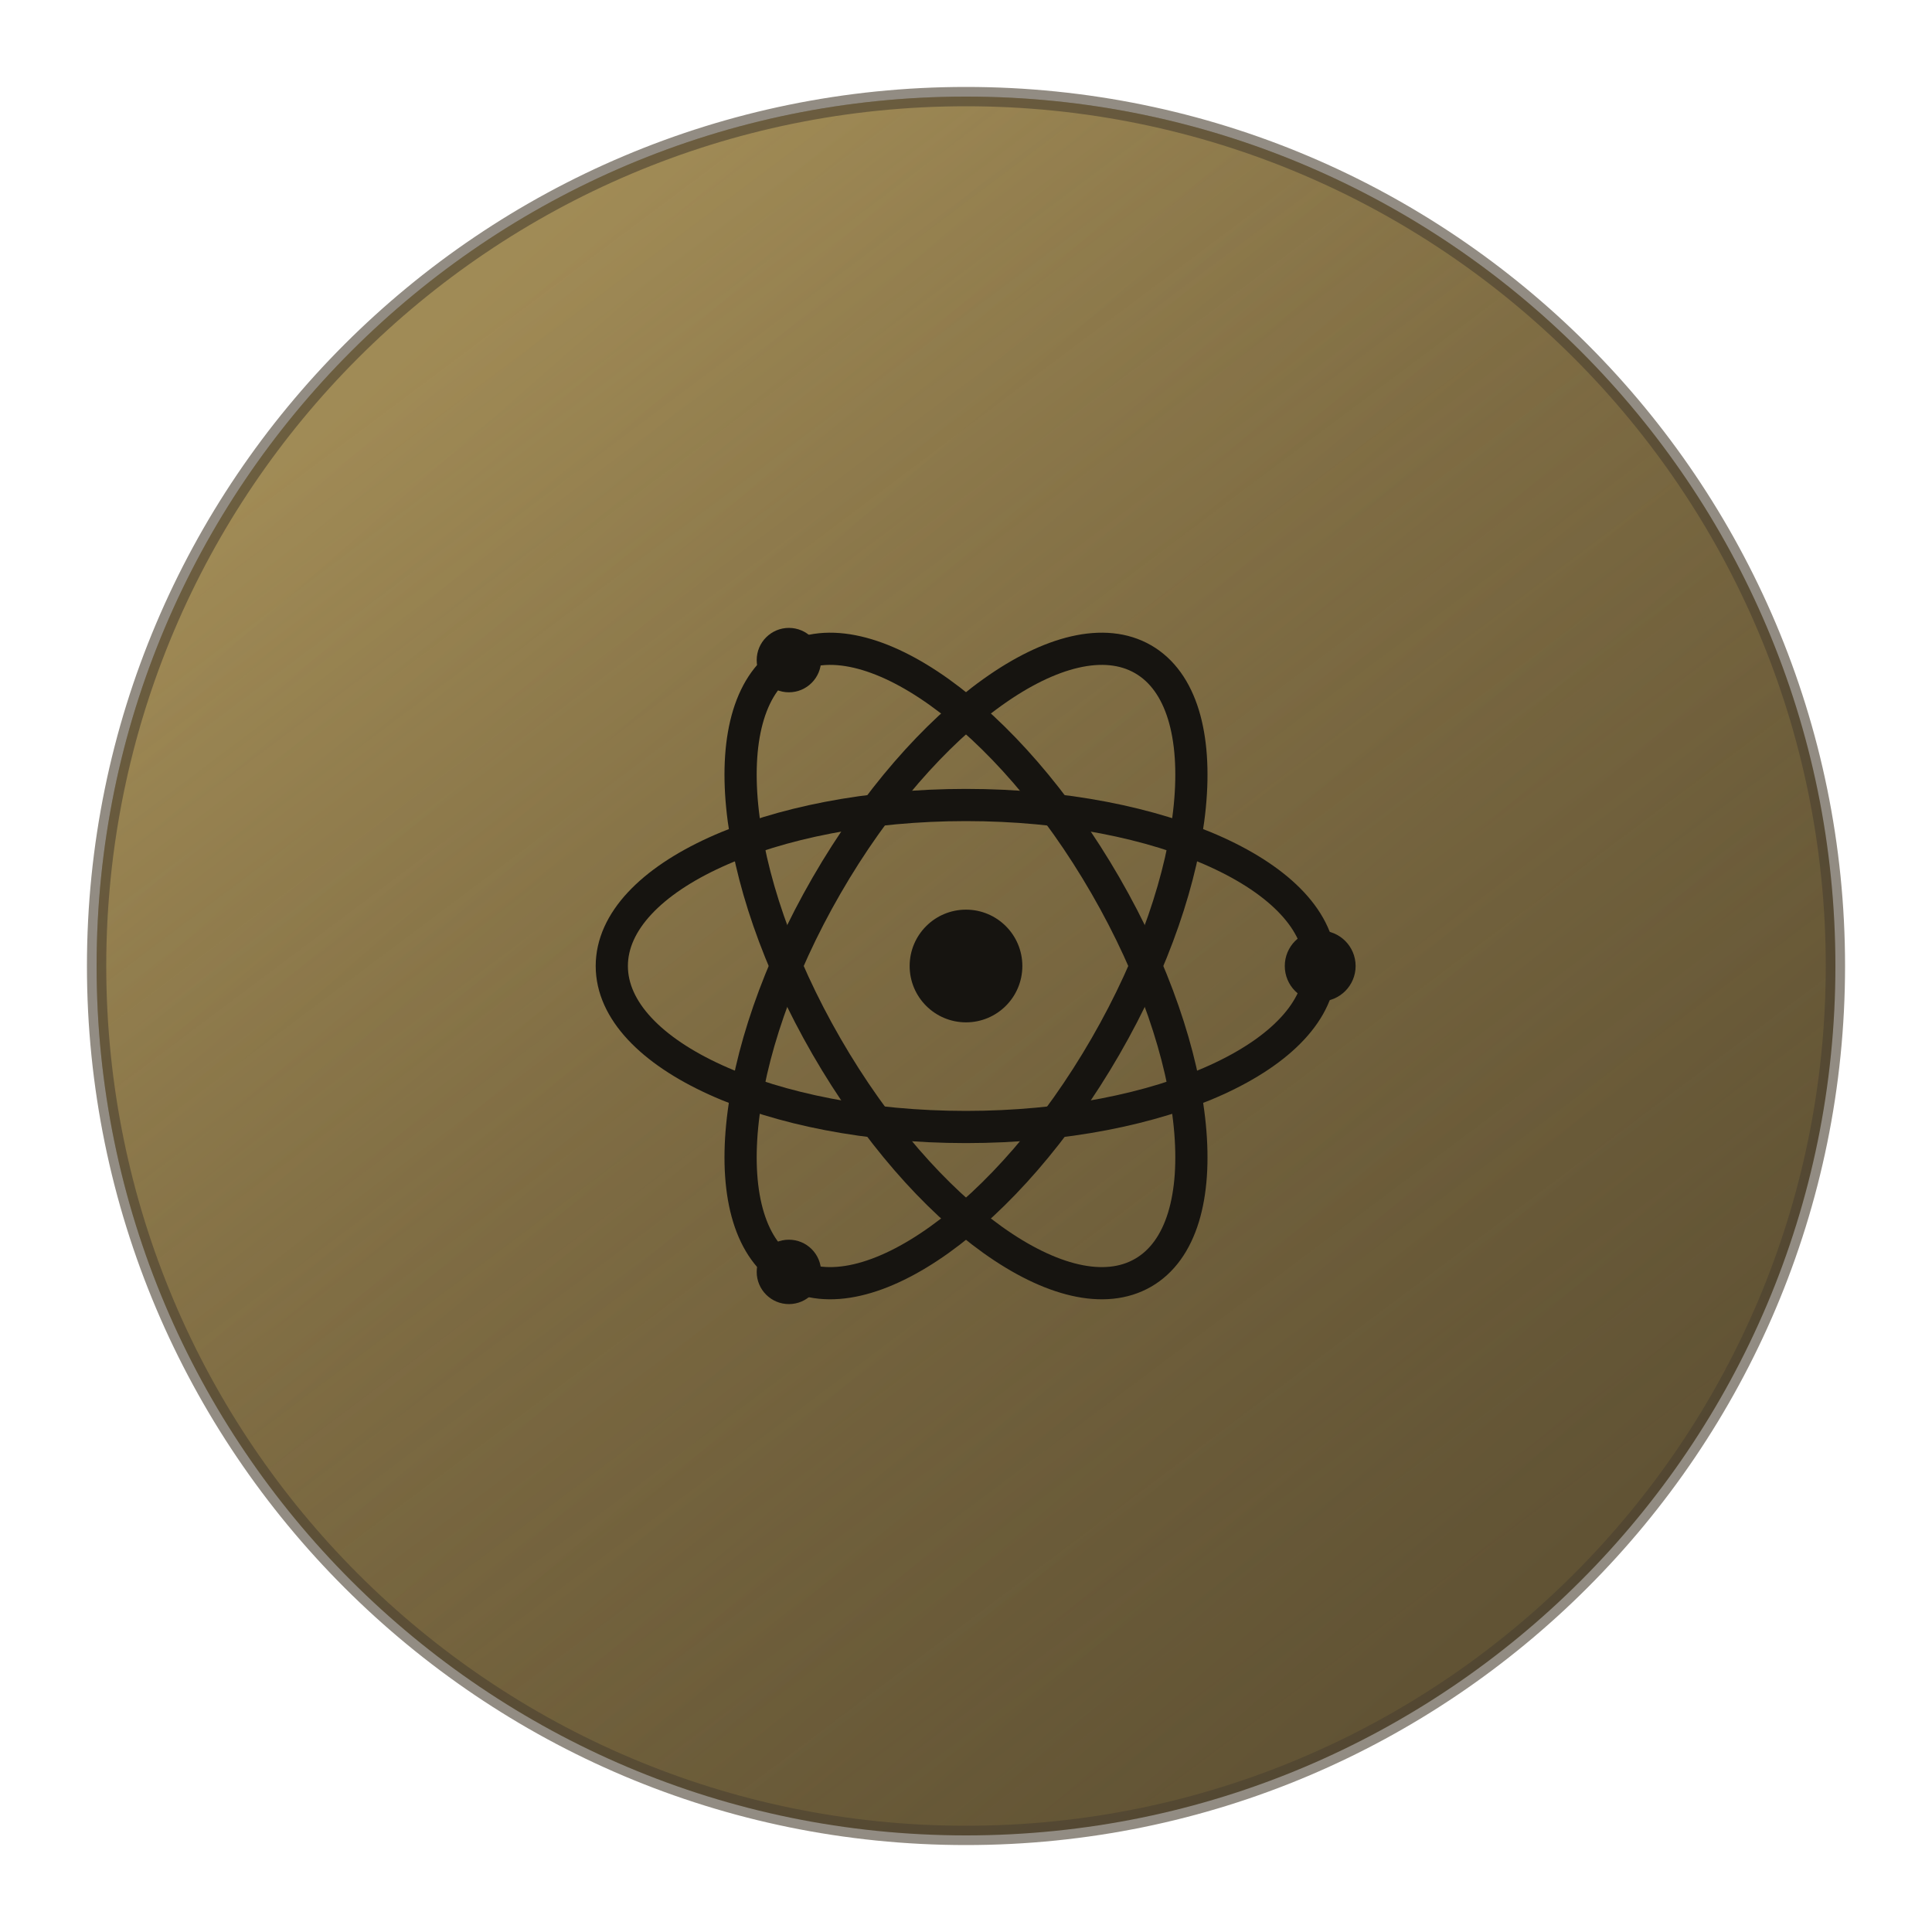
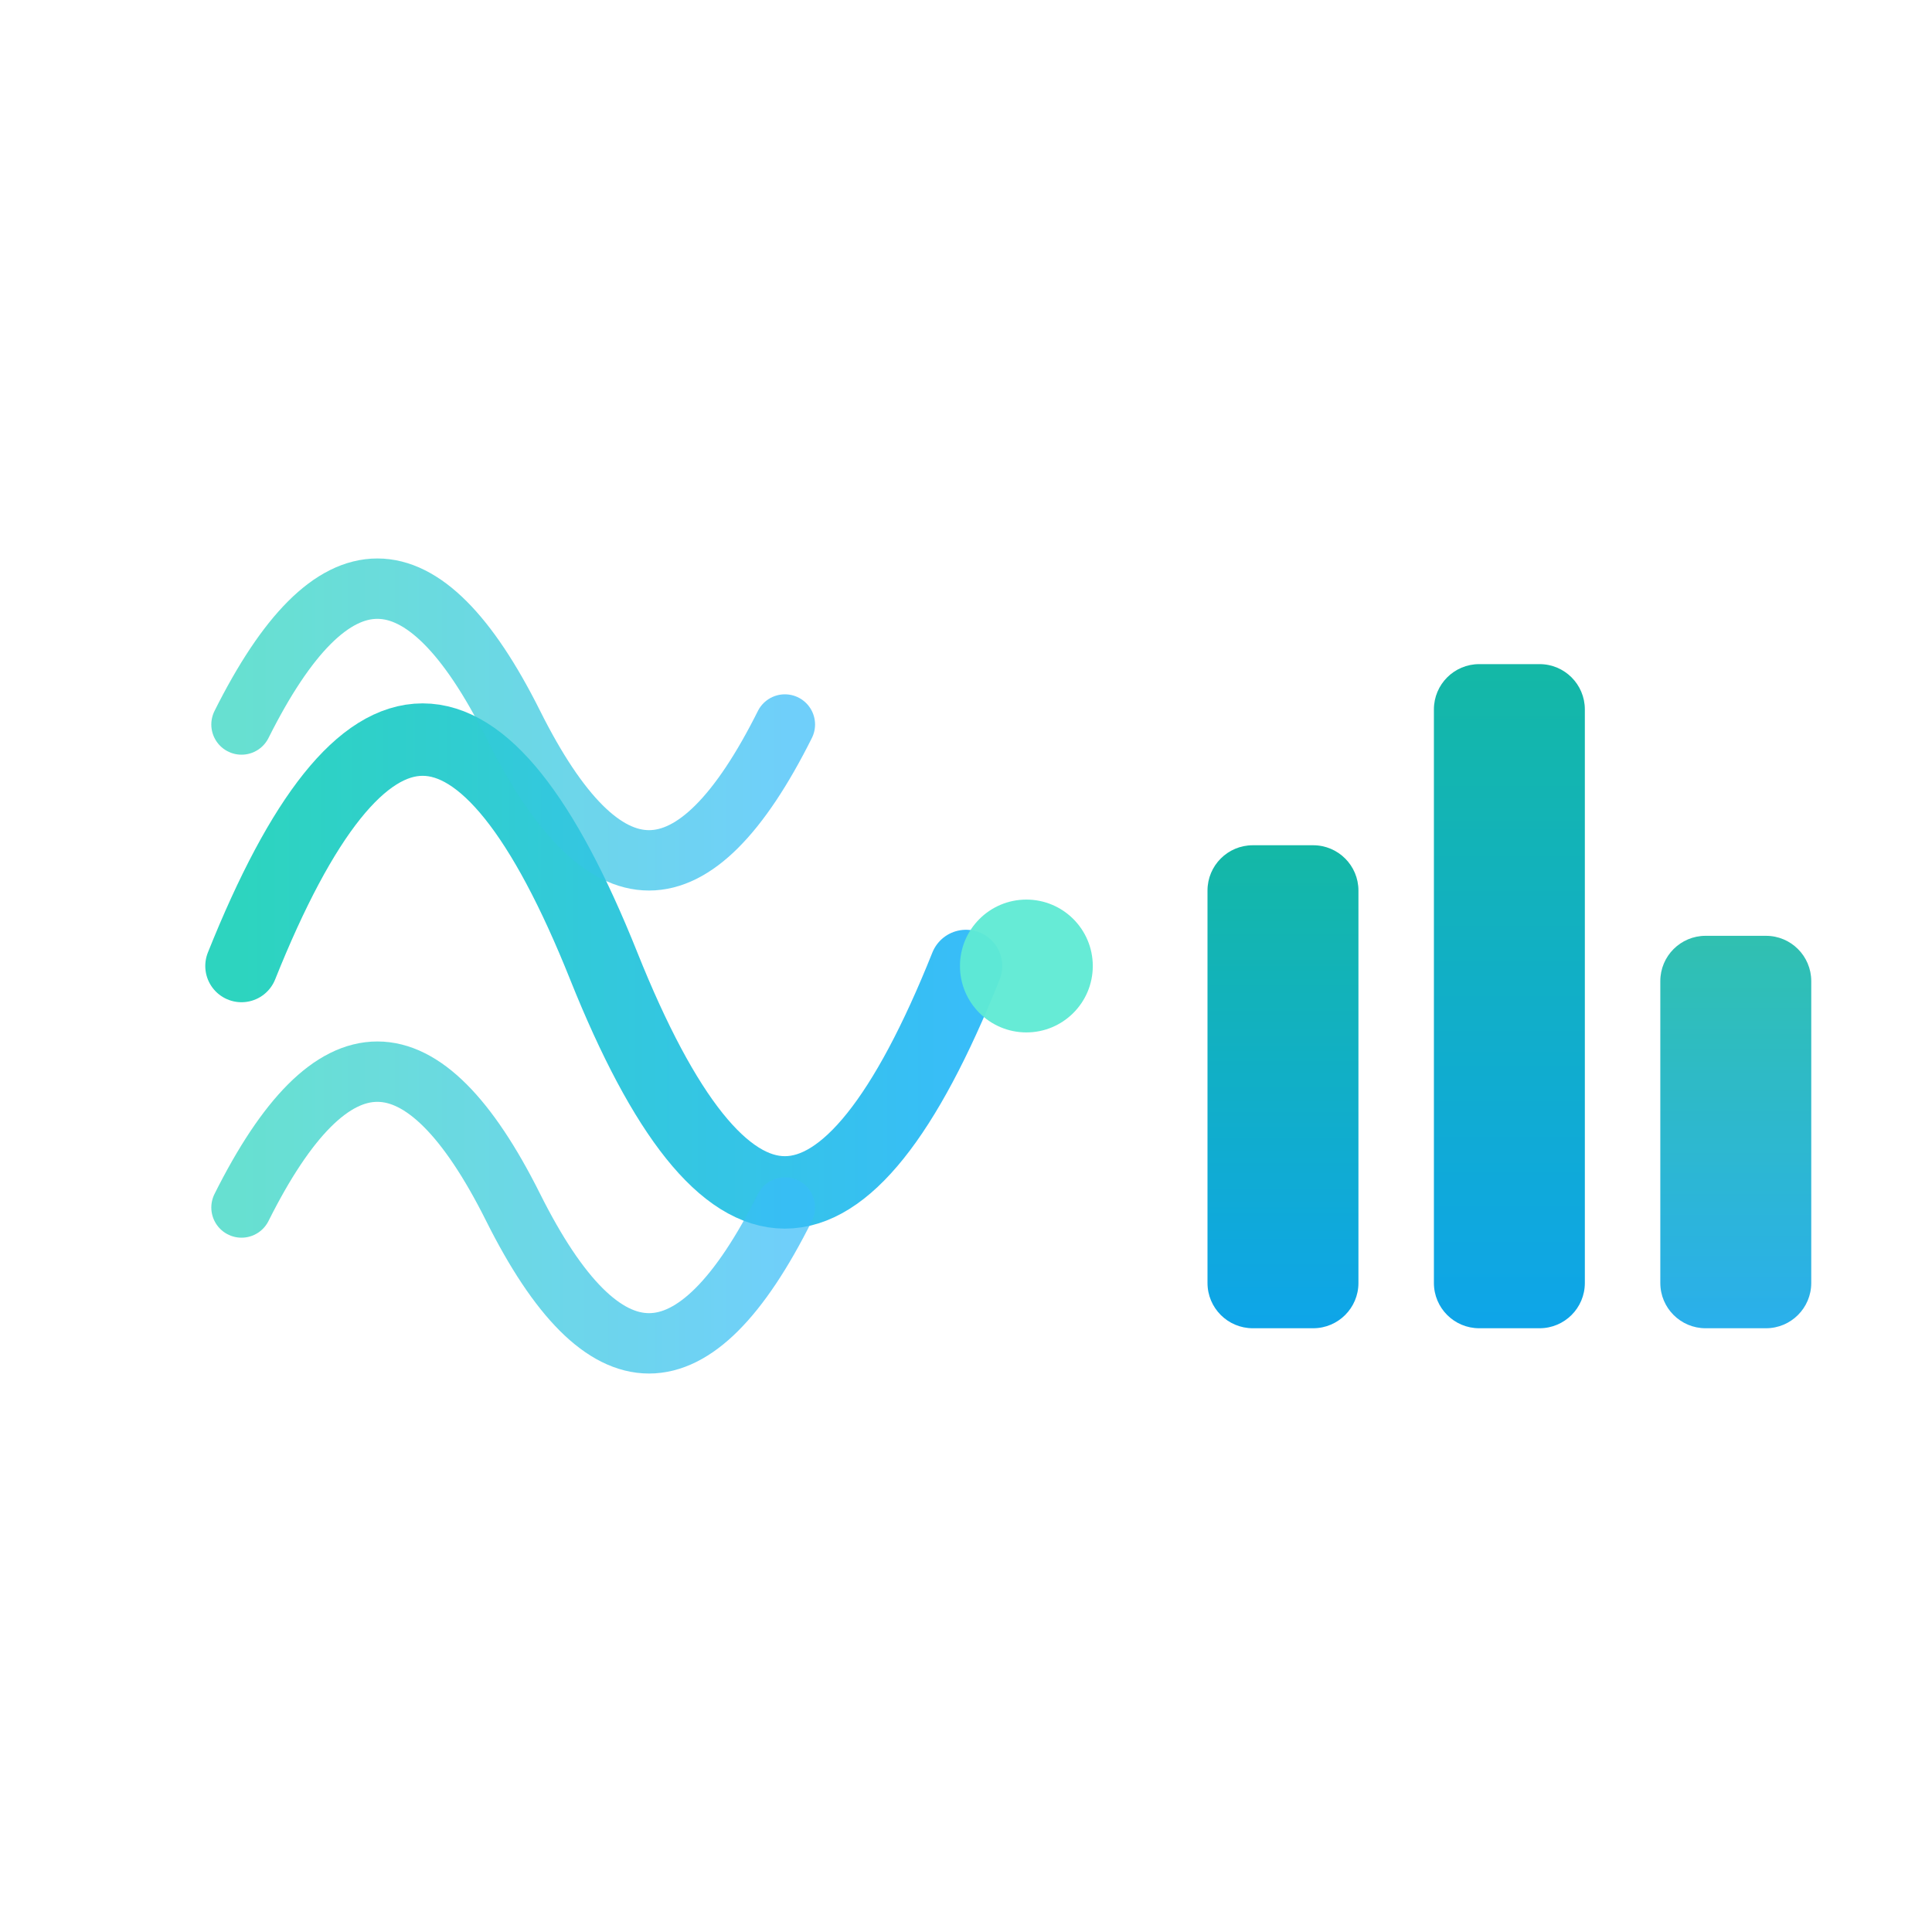
- <svg xmlns="http://www.w3.org/2000/svg" viewBox="0 0 120 120" role="img" aria-label="VibeStatics">
+ <svg xmlns="http://www.w3.org/2000/svg" viewBox="0 0 64 64" role="img" aria-label="VibeStatics">
  <defs>
-     <linearGradient id="mark-ring" x1="18" y1="12" x2="102" y2="108" gradientUnits="userSpaceOnUse">
-       <stop offset="0%" stop-color="#9a8550" />
-       <stop offset="45%" stop-color="#7a6840" />
-       <stop offset="100%" stop-color="#5c4f32" />
+     <linearGradient id="vs-wave" x1="0%" y1="0%" x2="100%" y2="0%">
+       <stop offset="0%" stop-color="#2dd4bf" />
+       <stop offset="100%" stop-color="#38bdf8" />
    </linearGradient>
-     <linearGradient id="mark-shine" x1="30" y1="20" x2="90" y2="100" gradientUnits="userSpaceOnUse">
-       <stop offset="0%" stop-color="#b8a066" stop-opacity="0.35" />
-       <stop offset="100%" stop-color="#5c4f32" stop-opacity="0" />
+     <linearGradient id="vs-bar" x1="0%" y1="100%" x2="0%" y2="0%">
+       <stop offset="0%" stop-color="#0ea5e9" />
+       <stop offset="100%" stop-color="#14b8a6" />
    </linearGradient>
  </defs>
-   <circle cx="60" cy="60" r="54" fill="url(#mark-ring)" />
-   <circle cx="60" cy="60" r="54" fill="url(#mark-shine)" />
-   <circle cx="60" cy="60" r="54" fill="none" stroke="#4a4030" stroke-width="1.2" opacity="0.6" />
-   <g fill="none" stroke="#161410" stroke-width="2" stroke-linecap="round">
-     <ellipse cx="60" cy="60" rx="22" ry="10" transform="rotate(0 60 60)" />
-     <ellipse cx="60" cy="60" rx="22" ry="10" transform="rotate(60 60 60)" />
-     <ellipse cx="60" cy="60" rx="22" ry="10" transform="rotate(120 60 60)" />
-   </g>
-   <circle cx="60" cy="60" r="3.5" fill="#161410" />
-   <circle cx="82" cy="60" r="2.2" fill="#161410" />
-   <circle cx="49" cy="41" r="2" fill="#161410" />
-   <circle cx="49" cy="79" r="2" fill="#161410" />
+   <path d="M8 32c4-10 8-10 12 0s8 10 12 0" fill="none" stroke="url(#vs-wave)" stroke-width="2.4" stroke-linecap="round" />
+   <path d="M8 40c3-6 6-6 9 0s6 6 9 0" fill="none" stroke="url(#vs-wave)" stroke-width="2" stroke-linecap="round" opacity="0.72" />
+   <path d="M8 24c3-6 6-6 9 0s6 6 9 0" fill="none" stroke="url(#vs-wave)" stroke-width="2" stroke-linecap="round" opacity="0.72" />
+   <rect x="40" y="28" width="5" height="16" rx="1.5" fill="url(#vs-bar)" />
+   <rect x="47.5" y="22" width="5" height="22" rx="1.5" fill="url(#vs-bar)" />
+   <rect x="55" y="31" width="5" height="13" rx="1.5" fill="url(#vs-bar)" opacity="0.88" />
+   <circle cx="34" cy="32" r="2.2" fill="#5eead4" opacity="0.95" />
</svg>
